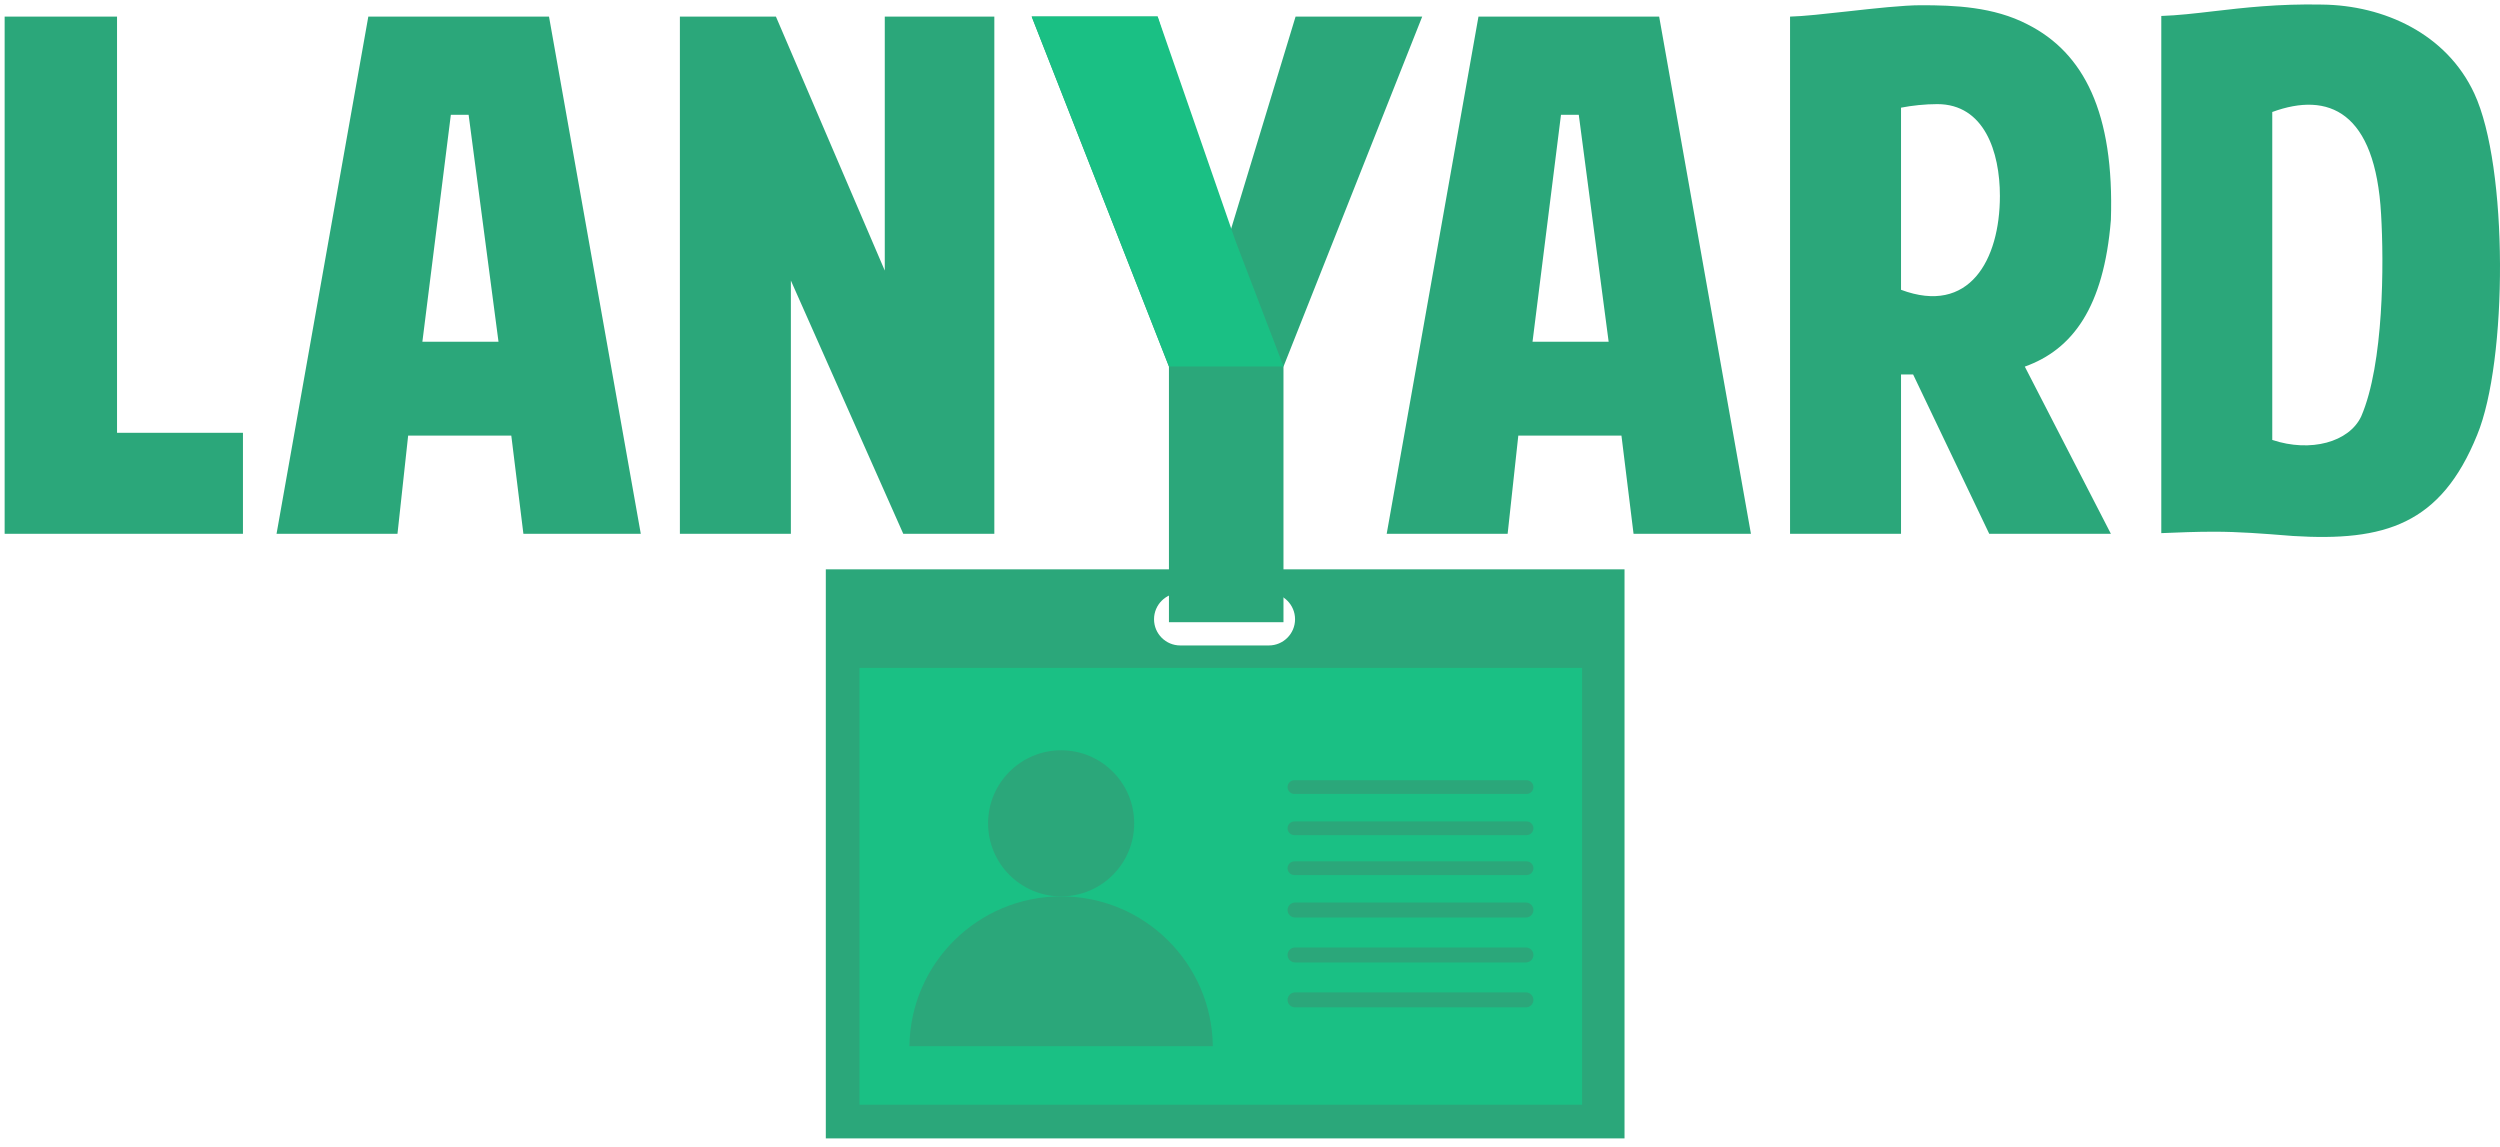
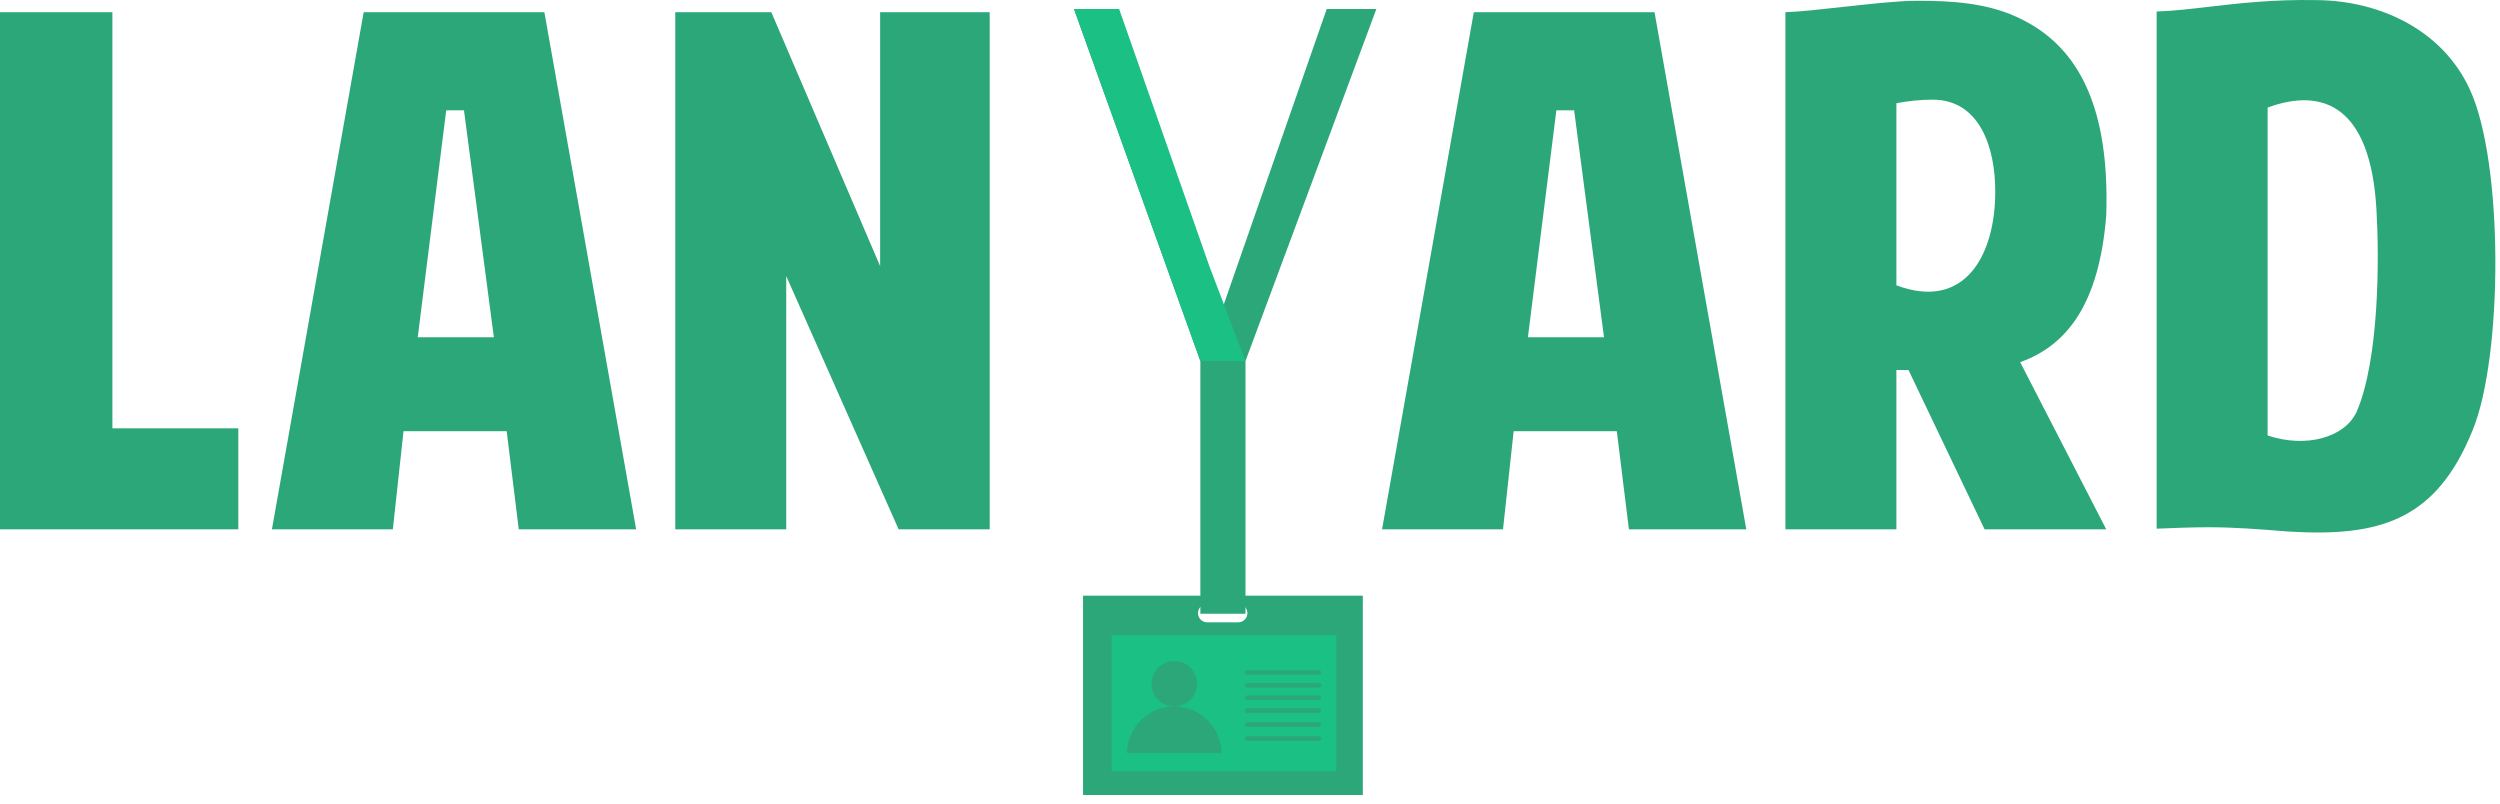
- <svg xmlns="http://www.w3.org/2000/svg" width="277" height="127" viewBox="0 0 277 127" fill="none">
-   <path fill-rule="evenodd" clip-rule="evenodd" d="M251.767 12.409V48.745C256.023 50.164 260.279 48.982 261.619 46.144C264.142 40.311 264.142 29.119 263.826 23.759C263.196 12.33 257.994 10.123 251.767 12.409ZM245.303 58.913C243.333 58.913 241.362 58.992 239.471 59.071V1.768C241.3 1.708 243.187 1.488 245.252 1.247C248.614 0.856 252.45 0.409 257.284 0.507C264.142 0.585 271.078 3.738 274.152 10.359C277.935 18.478 277.857 39.996 274.467 48.194C270.447 58.125 264.22 60.017 254.053 59.386L253.614 59.352C250.78 59.127 248.077 58.913 245.303 58.913ZM233.886 24.384C233.097 34.079 229.629 38.73 224.348 40.621L233.886 59.144H220.407L211.973 41.488H210.633V59.144H198.337V1.841C199.806 1.805 202.188 1.541 204.69 1.264C207.69 0.931 210.863 0.58 212.84 0.58C216.545 0.58 220.88 0.738 224.664 2.708C230.89 5.861 234.28 12.482 233.886 24.384ZM210.633 11.93V32.108C218.2 34.946 221.589 28.798 221.589 21.704C221.589 16.817 219.855 11.536 214.653 11.536C213.313 11.536 211.816 11.694 210.633 11.93ZM26.919 47.952V59.144H0.514V1.841H12.967V47.952H26.919ZM57.992 59.144L56.652 48.267H45.223L44.041 59.144H30.641L40.809 1.841H60.83L70.998 59.144H57.992ZM55.234 37.862L51.923 12.718H49.953L46.8 37.862H55.234ZM87.629 59.144V31.084L100.082 59.144H110.172V1.841H98.033V29.98L85.973 1.841H75.332V59.144H87.629ZM129.519 68.94V40.621L114.307 1.841H128.258L135.983 26.749L143.549 1.841H157.58L142.209 40.621V68.94H129.519ZM179.657 48.267L180.997 59.144H194.003L183.835 1.841H163.814L153.646 59.144H167.046L168.228 48.267H179.657ZM174.928 12.718L178.238 37.862H169.804L172.957 12.718H174.928Z" fill="#2BA77A" />
-   <path d="M129.528 40.605H142.218L136.924 26.783L128.267 1.824H114.315L129.528 40.605Z" fill="#1AC084" />
-   <path fill-rule="evenodd" clip-rule="evenodd" d="M179.997 63.081H91.5V126.135H179.997V63.081ZM130.77 65.708C129.167 65.708 127.867 67.008 127.867 68.612C127.867 70.216 129.167 71.516 130.77 71.516H140.588C142.192 71.516 143.492 70.216 143.492 68.612C143.492 67.008 142.192 65.708 140.588 65.708H130.77Z" fill="#2BA77A" />
-   <rect x="95.233" y="74.005" width="80.062" height="48.397" fill="#1AC084" />
-   <circle cx="117.574" cy="91.225" r="8.094" fill="#2BA77A" />
-   <path fill-rule="evenodd" clip-rule="evenodd" d="M134.383 115.922H100.764C100.876 106.733 108.359 99.319 117.574 99.319C126.789 99.319 134.272 106.733 134.383 115.922Z" fill="#2BA77A" />
-   <rect x="142.662" y="86.45" width="27.241" height="1.521" rx="0.761" fill="#2BA77A" />
-   <rect x="142.662" y="91.013" width="27.241" height="1.521" rx="0.761" fill="#2BA77A" />
-   <rect x="142.662" y="95.438" width="27.241" height="1.521" rx="0.761" fill="#2BA77A" />
-   <rect x="142.662" y="100.001" width="27.241" height="1.659" rx="0.83" fill="#2BA77A" />
-   <rect x="142.662" y="104.979" width="27.241" height="1.659" rx="0.83" fill="#2BA77A" />
-   <rect x="142.662" y="109.957" width="27.241" height="1.659" rx="0.83" fill="#2BA77A" />
+ <svg xmlns="http://www.w3.org/2000/svg" width="277" height="89" viewBox="0 0 277 89" fill="none">
+   <path fill-rule="evenodd" clip-rule="evenodd" d="M151 66H120V88.088H151V66ZM133.756 66.92C133.195 66.92 132.739 67.376 132.739 67.938C132.739 68.499 133.195 68.955 133.756 68.955H137.195C137.757 68.955 138.213 68.499 138.213 67.938C138.213 67.376 137.757 66.92 137.195 66.92H133.756Z" fill="#2BA77A" />
+   <rect x="123.161" y="70.398" width="24.906" height="15.056" fill="#1AC084" />
+   <circle cx="130.111" cy="75.755" r="2.518" fill="#2BA77A" />
+   <path fill-rule="evenodd" clip-rule="evenodd" d="M135.34 83.438H124.882C124.916 80.58 127.244 78.273 130.111 78.273C132.978 78.273 135.305 80.58 135.34 83.438Z" fill="#2BA77A" />
+   <rect x="137.916" y="74.27" width="8.474" height="0.473" rx="0.237" fill="#2BA77A" />
+   <rect x="137.916" y="75.689" width="8.474" height="0.473" rx="0.237" fill="#2BA77A" />
+   <rect x="137.916" y="77.066" width="8.474" height="0.473" rx="0.237" fill="#2BA77A" />
+   <rect x="137.916" y="78.485" width="8.474" height="0.516" rx="0.258" fill="#2BA77A" />
+   <rect x="137.916" y="80.034" width="8.474" height="0.516" rx="0.258" fill="#2BA77A" />
+   <rect x="137.916" y="81.582" width="8.474" height="0.516" rx="0.258" fill="#2BA77A" />
+   <path d="M133 40L119 1H122.5L135.5 34L147 1H152.5L138 40V58V68H133V58V40Z" fill="#2BA77A" />
+   <path fill-rule="evenodd" clip-rule="evenodd" d="M251.253 11.916V48.252C255.509 49.671 259.766 48.489 261.106 45.651C263.628 39.819 263.628 28.626 263.313 23.266C262.682 11.837 257.48 9.63 251.253 11.916ZM244.79 58.42C242.819 58.42 240.849 58.499 238.957 58.578V1.275C240.786 1.215 242.673 0.995 244.738 0.754C248.101 0.363 251.937 -0.084 256.771 0.014C263.628 0.092 270.564 3.245 273.638 9.866C277.422 17.985 277.343 39.503 273.954 47.701C269.934 57.632 263.707 59.524 253.539 58.893L253.101 58.859C250.266 58.634 247.563 58.42 244.79 58.42ZM233.372 23.891C232.584 33.586 229.116 38.236 223.835 40.128L233.372 58.651H219.893L211.46 40.995H210.12V58.651H197.823V1.348C199.293 1.312 201.675 1.048 204.176 0.771C207.177 0.438 210.349 0.087 212.327 0.087C216.031 0.087 220.366 0.245 224.15 2.215C230.377 5.368 233.766 11.989 233.372 23.891ZM210.12 11.437V31.616C217.686 34.453 221.076 28.305 221.076 21.211C221.076 16.324 219.342 11.043 214.14 11.043C212.8 11.043 211.302 11.201 210.12 11.437ZM26.405 47.459V58.651H0V1.348H12.454V47.459H26.405ZM57.479 58.651L56.139 47.774H44.71L43.527 58.651H30.128L40.296 1.348H60.316L70.484 58.651H57.479ZM54.72 37.37L51.41 12.225H49.439L46.286 37.37H54.72ZM87.115 58.651V30.591L99.569 58.651H109.658V1.348H97.519V29.487L85.46 1.348H74.819V58.651H87.115ZM179.143 47.774L180.483 58.651H193.489L183.321 1.348H163.3L153.132 58.651H166.532L167.714 47.774H179.143ZM174.414 12.225L177.725 37.37H169.291L172.444 12.225H174.414Z" fill="#2BA77A" />
+   <path d="M133 40H138L134 29.5L124 1H119L133 40Z" fill="#1AC084" />
</svg>
